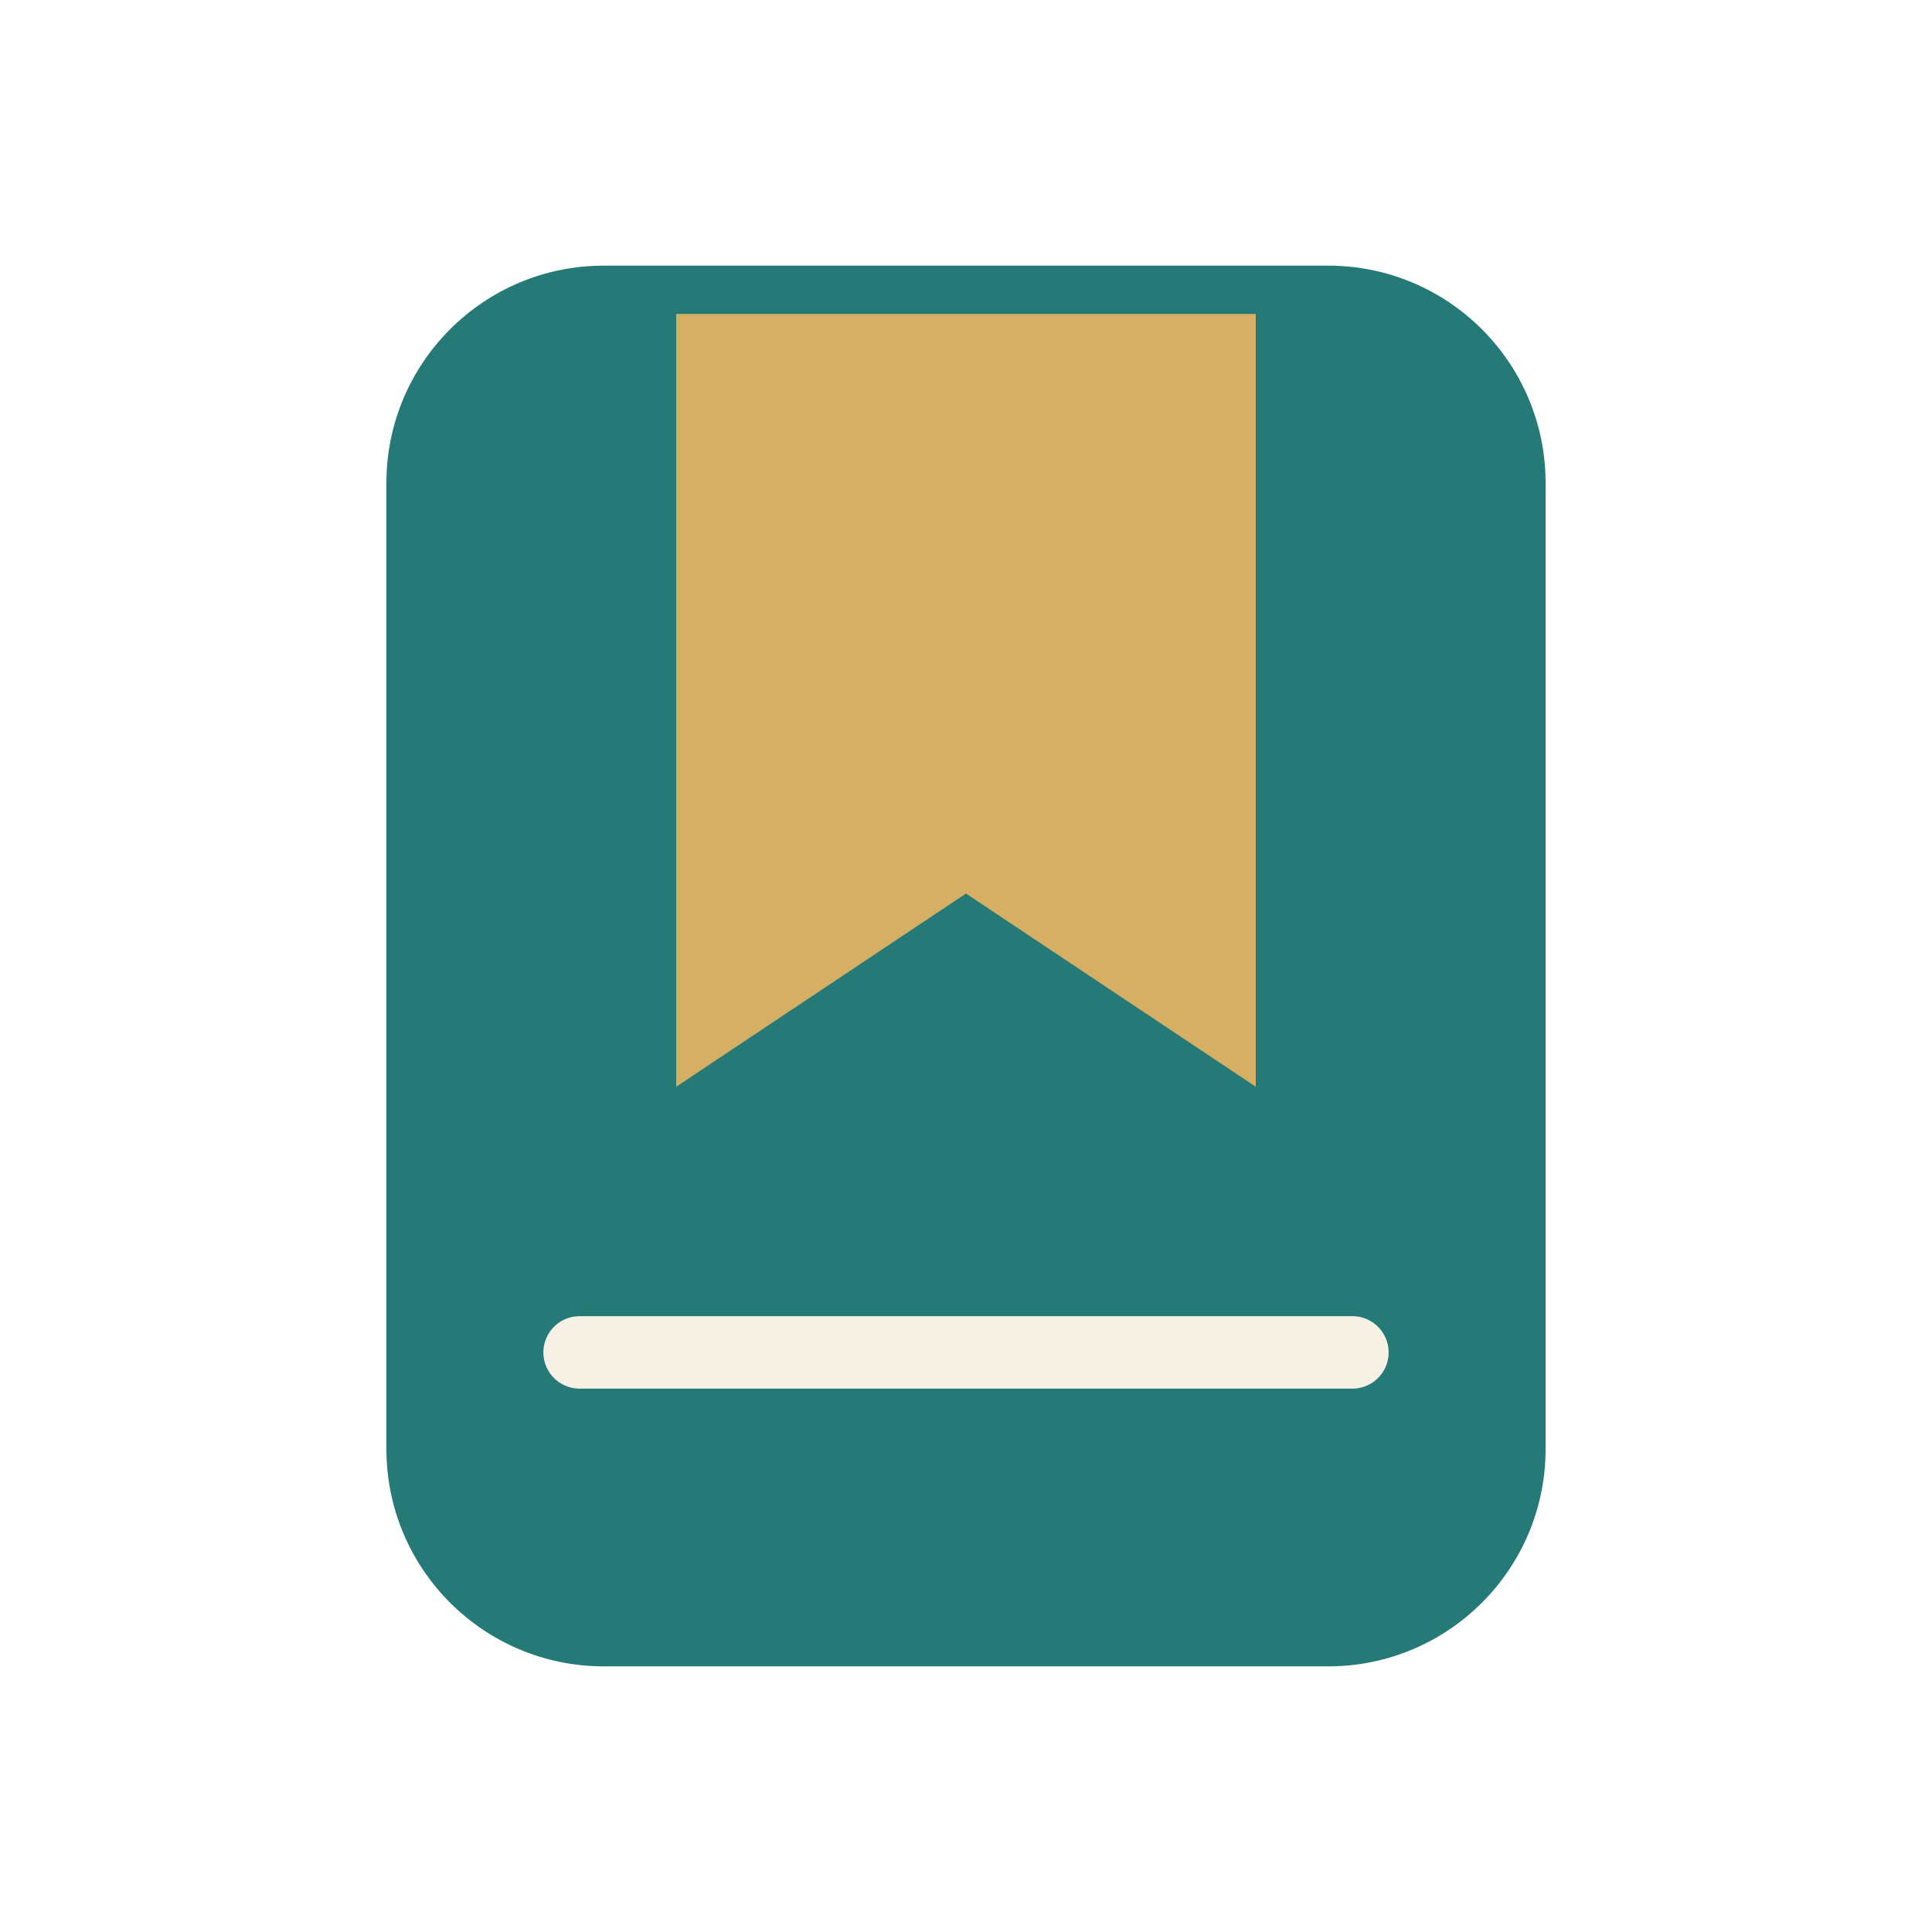
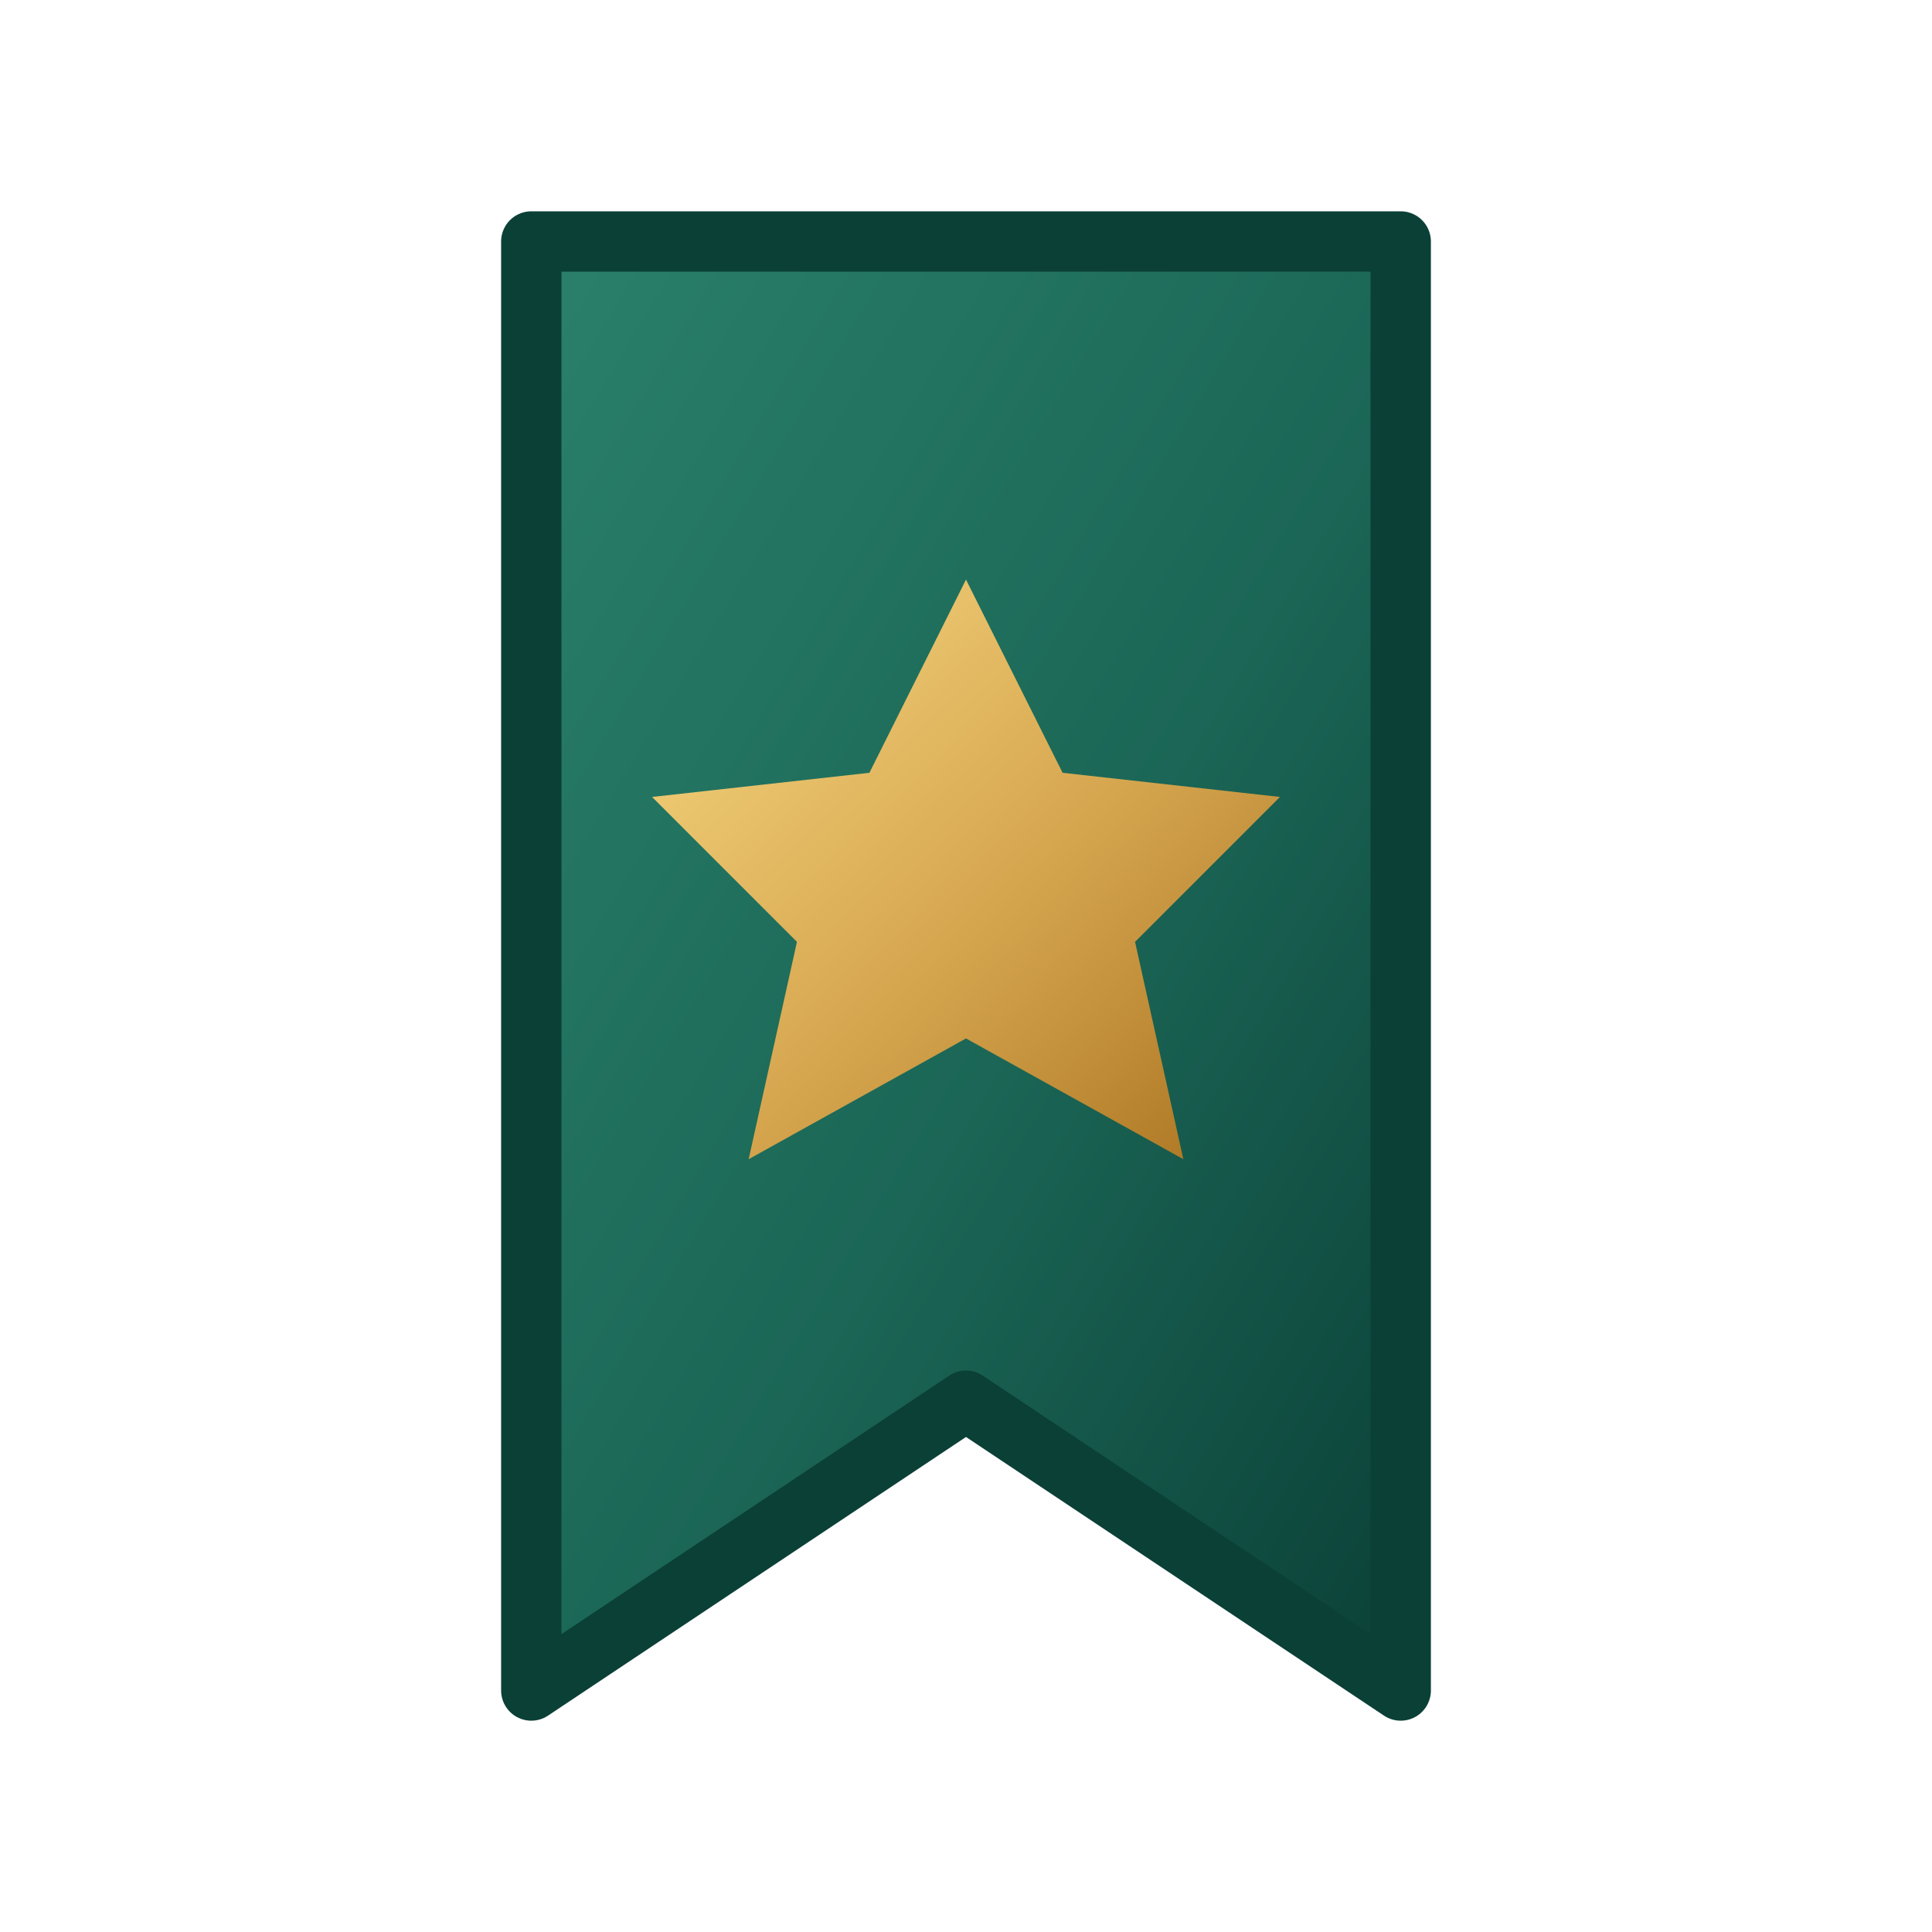
<svg xmlns="http://www.w3.org/2000/svg" viewBox="0 0 80 80" fill="none">
-   <rect x="16" y="11" width="48" height="58" rx="9" fill="#257A78" />
-   <path d="M28 13v32l12-8 12 8V13" fill="#D4AF64" />
-   <path d="M24 56h32" stroke="#F7F1E5" stroke-width="3" stroke-linecap="round" />
+   <defs>
+     <linearGradient id="g" x1="0" y1="0" x2="1" y2="1">
+       <stop offset="0" stop-color="#F7D982" />
+       <stop offset=".55" stop-color="#D6A64F" />
+       <stop offset="1" stop-color="#A9721F" />
+     </linearGradient>
+     <linearGradient id="e" x1="0" y1="0" x2="1" y2="1">
+       <stop offset="0" stop-color="#2A816B" />
+       <stop offset=".55" stop-color="#1B6656" />
+       <stop offset="1" stop-color="#0B4037" />
+     </linearGradient>
+     <linearGradient id="b" x1="0" y1="0" x2="1" y2="1">
+       <stop offset="0" stop-color="#9BE8F7" />
+       <stop offset=".55" stop-color="#5BC7E6" />
+       <stop offset="1" stop-color="#2A9BC7" />
+     </linearGradient>
+     <linearGradient id="c" x1="0" y1="0" x2="1" y2="1">
+       <stop offset="0" stop-color="#FFFDF5" />
+       <stop offset="1" stop-color="#F1E4C7" />
+     </linearGradient>
+   </defs>
+   <g stroke-linecap="round" stroke-linejoin="round">
+     <path d="M22 10h36v60L40 58 22 70V10Z" fill="url(#e)" stroke="#0B4037" stroke-width="2.5" />
+     <path d="m40 24 4 8 9 1-6 6 2 9-9-5-9 5 2-9-6-6 9-1 4-8Z" fill="url(#g)" />
+   </g>
</svg>
